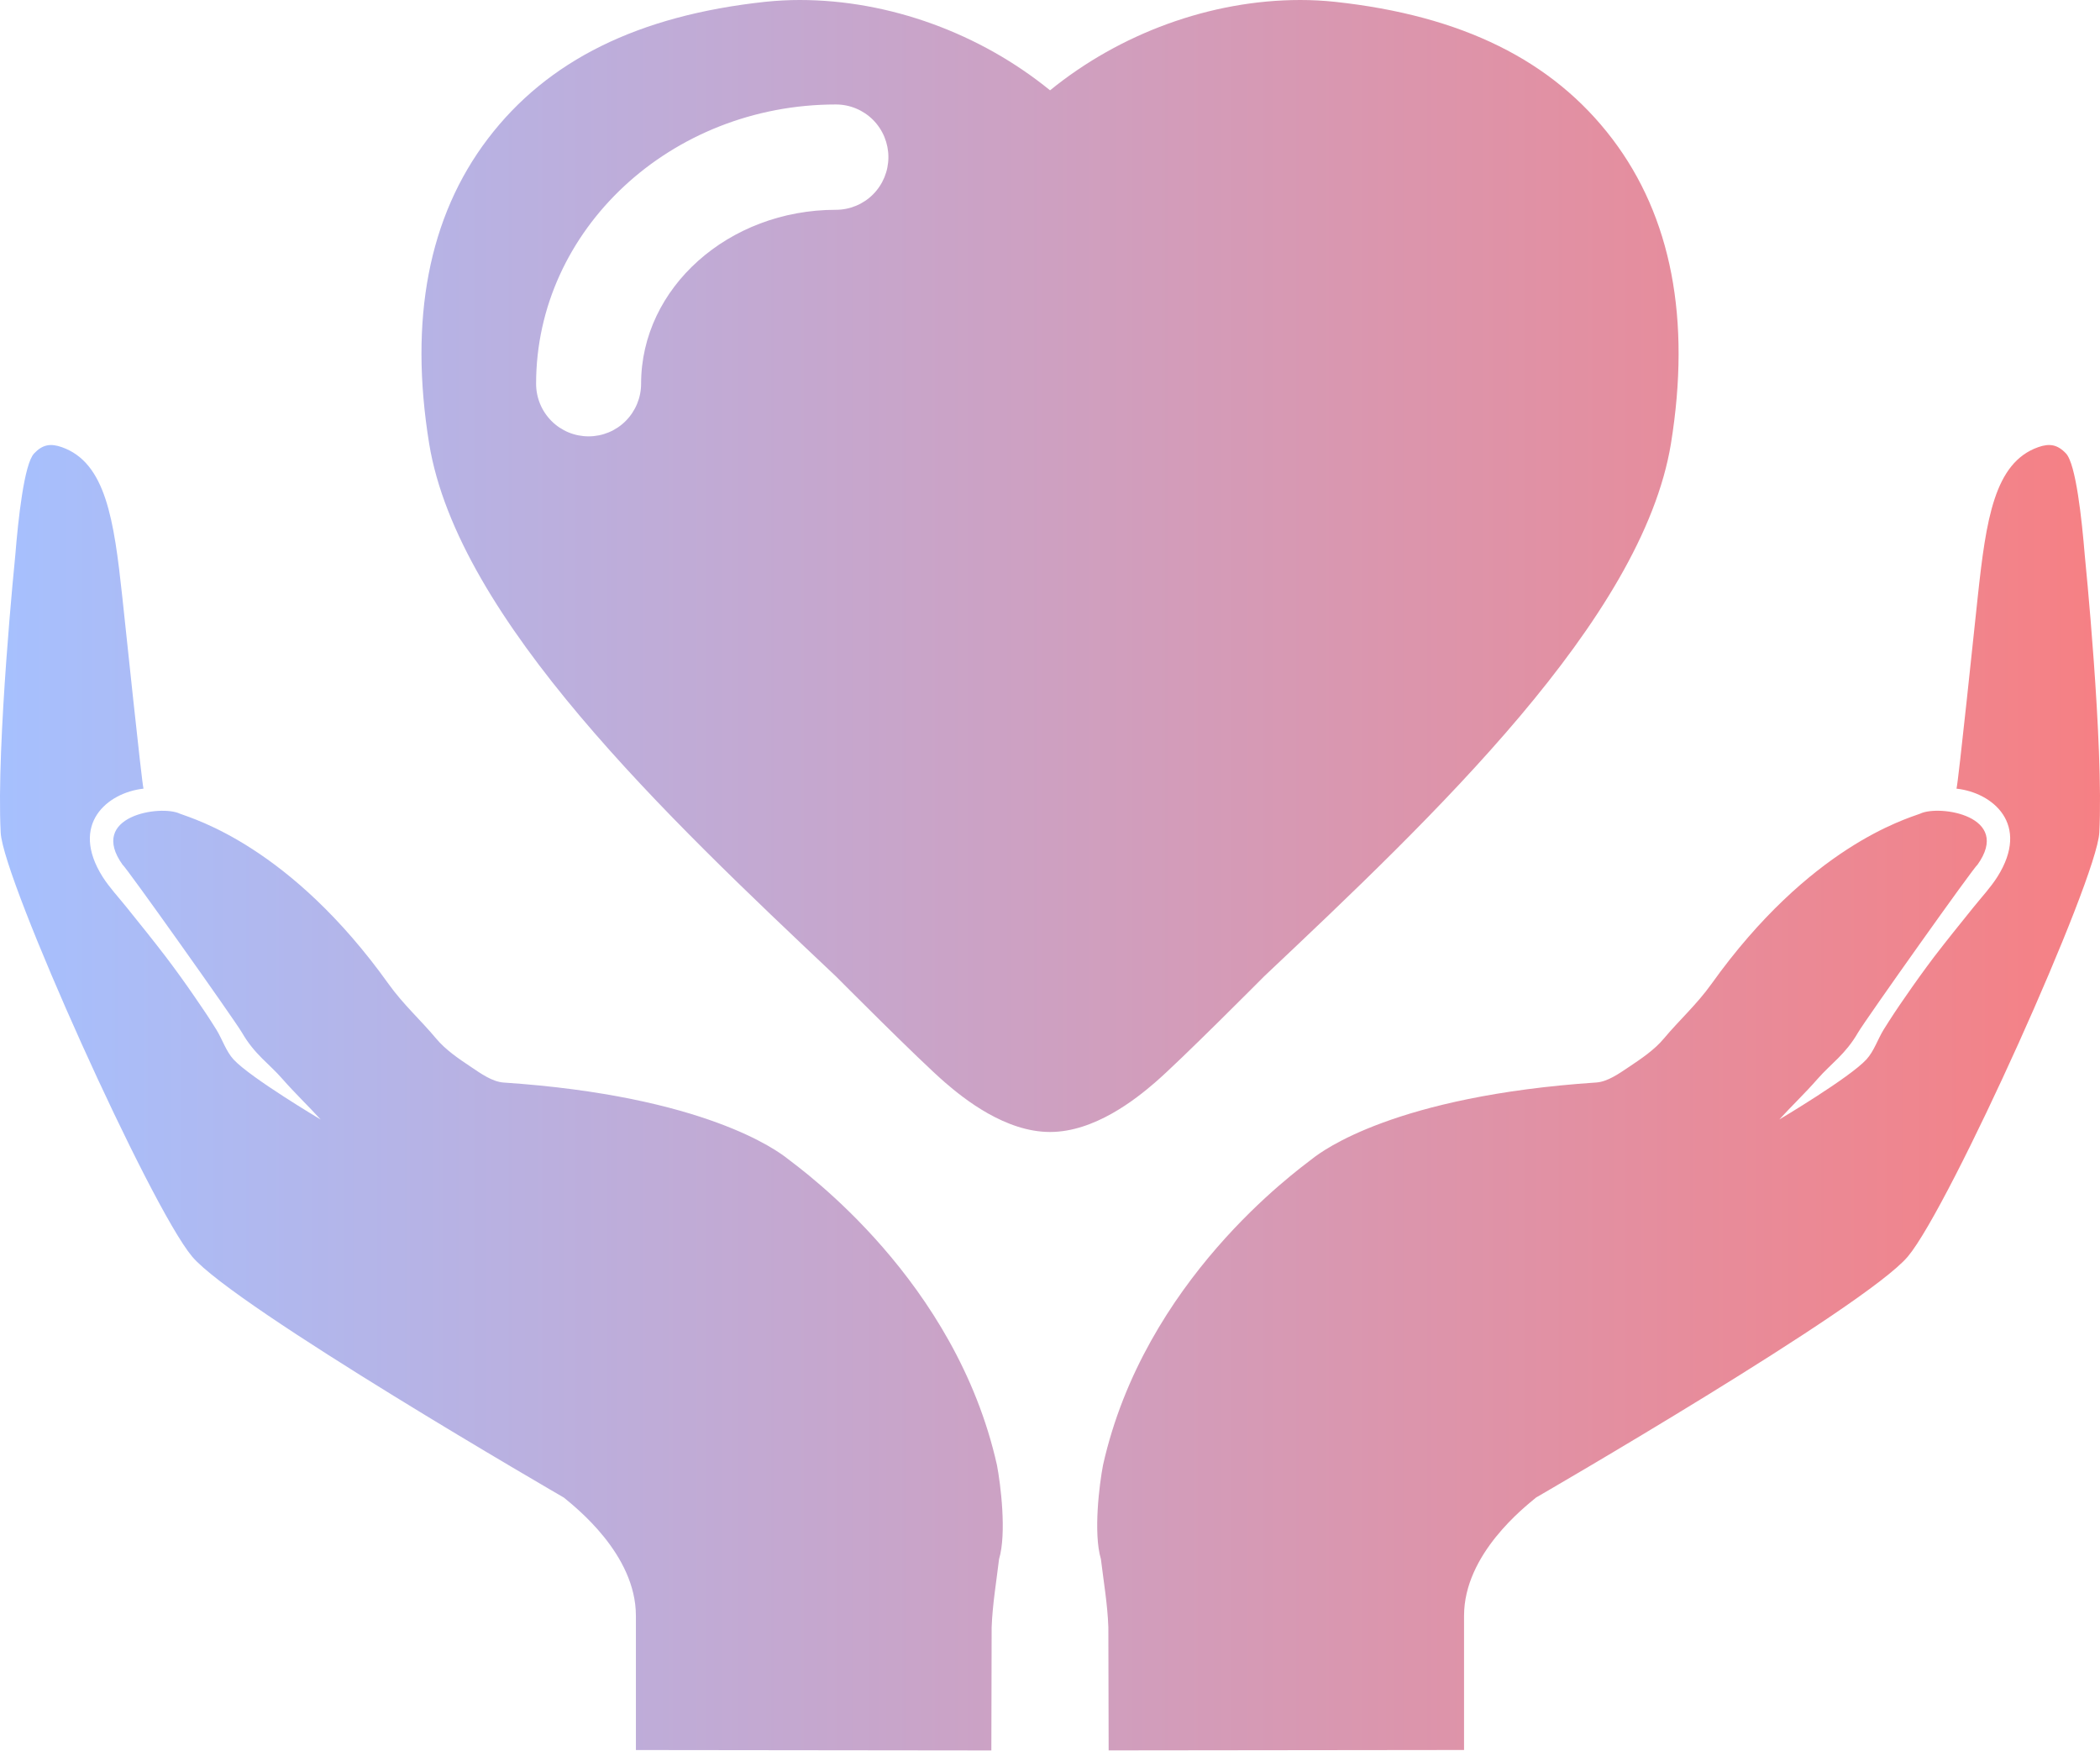
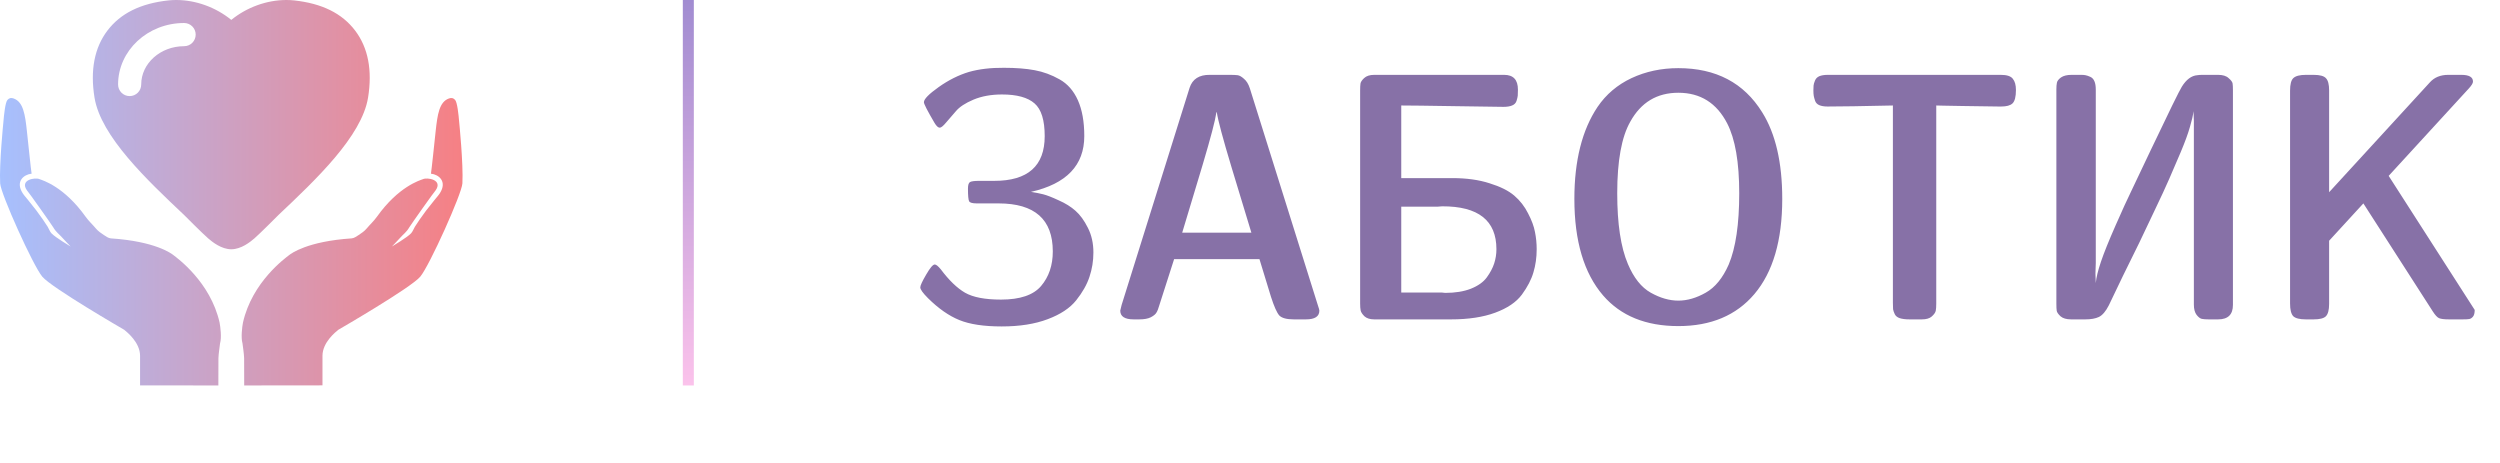
- <svg xmlns="http://www.w3.org/2000/svg" width="42" height="35" viewBox="0 0 42 35" fill="none">
-   <path d="M15.741 23.16C15.558 23.017 14.103 21.914 10.067 21.645C9.845 21.627 9.621 21.469 9.424 21.336C9.173 21.169 8.913 20.993 8.723 20.766C8.414 20.396 8.065 20.085 7.771 19.674C5.809 16.93 3.886 16.379 3.599 16.27C3.216 16.085 1.749 16.313 2.454 17.294C2.498 17.302 4.697 20.401 4.84 20.648C5.093 21.086 5.379 21.264 5.647 21.572C5.892 21.852 6.163 22.11 6.414 22.385C6.414 22.385 5.008 21.55 4.671 21.184C4.521 21.02 4.448 20.785 4.329 20.59C4.19 20.367 4.044 20.147 3.893 19.931C3.707 19.66 3.515 19.393 3.316 19.131C3.062 18.798 2.798 18.473 2.535 18.145C2.372 17.942 2.188 17.745 2.053 17.533C1.388 16.479 2.147 15.849 2.87 15.769C2.835 15.648 2.503 12.461 2.445 11.926C2.279 10.389 2.115 9.251 1.237 8.941C1.01 8.861 0.85 8.888 0.682 9.067C0.482 9.277 0.363 10.393 0.306 11.099C0.306 11.099 -0.078 14.884 0.014 16.651C0.064 17.599 2.998 24.116 3.841 25.123C4.683 26.13 11.277 29.944 11.277 29.944C11.497 30.128 12.718 31.071 12.718 32.307V34.992L19.827 35L19.833 32.536C19.85 32.081 19.927 31.628 19.981 31.175C20.136 30.657 20.012 29.678 19.94 29.298C19.114 25.602 16.074 23.418 15.741 23.16ZM41.695 11.098C41.637 10.392 41.519 9.276 41.319 9.066C41.15 8.888 40.99 8.861 40.764 8.941C39.887 9.251 39.722 10.389 39.556 11.925C39.498 12.46 39.166 15.647 39.13 15.769C39.853 15.848 40.613 16.479 39.948 17.532C39.813 17.745 39.629 17.942 39.466 18.145C39.203 18.472 38.939 18.797 38.684 19.13C38.486 19.392 38.294 19.659 38.108 19.93C37.956 20.146 37.811 20.366 37.672 20.589C37.553 20.784 37.48 21.018 37.329 21.183C36.992 21.55 35.586 22.384 35.586 22.384C35.837 22.109 36.109 21.851 36.354 21.57C36.622 21.264 36.907 21.085 37.16 20.647C37.303 20.4 39.503 17.301 39.547 17.294C40.252 16.312 38.784 16.084 38.401 16.27C38.114 16.378 36.191 16.929 34.229 19.674C33.936 20.084 33.587 20.396 33.278 20.765C33.088 20.993 32.826 21.168 32.575 21.336C32.378 21.468 32.155 21.626 31.933 21.644C27.897 21.913 26.442 23.017 26.258 23.16C25.926 23.418 22.886 25.601 22.06 29.297C21.987 29.677 21.864 30.655 22.018 31.173C22.073 31.627 22.151 32.08 22.167 32.535L22.173 34.999L29.281 34.991V32.306C29.281 31.069 30.502 30.126 30.723 29.942C30.723 29.942 37.316 26.13 38.159 25.122C39.002 24.115 41.935 17.598 41.986 16.65C42.078 14.884 41.695 11.098 41.695 11.098ZM25.285 19.52C28.657 16.337 32.843 12.386 33.419 8.87C33.822 6.383 33.428 4.333 32.246 2.777C31.053 1.207 29.238 0.31 26.696 0.036C26.467 0.012 26.237 0 26.006 0C24.209 0 22.394 0.672 21.001 1.806C19.608 0.672 17.793 0 15.995 0C15.774 0 15.551 0.011 15.306 0.036C12.764 0.31 10.948 1.207 9.755 2.777C8.573 4.333 8.179 6.383 8.583 8.87C9.158 12.386 13.344 16.337 16.716 19.52C16.716 19.52 18.399 21.213 18.904 21.647C19.284 21.975 20.108 22.634 21.001 22.634C21.893 22.634 22.718 21.975 23.098 21.647C23.603 21.213 25.285 19.52 25.285 19.52ZM16.718 4.195C14.57 4.195 12.822 5.755 12.822 7.672C12.822 7.952 12.711 8.219 12.514 8.417C12.317 8.615 12.05 8.725 11.772 8.725C11.493 8.725 11.226 8.615 11.029 8.417C10.832 8.219 10.722 7.952 10.722 7.672C10.722 4.593 13.412 2.089 16.718 2.089C16.997 2.089 17.264 2.2 17.461 2.397C17.658 2.595 17.768 2.863 17.768 3.142C17.768 3.421 17.658 3.689 17.461 3.887C17.264 4.084 16.997 4.195 16.718 4.195Z" fill="url(#paint0_linear_712_357)" />
+ <svg xmlns="http://www.w3.org/2000/svg" width="227" height="42" viewBox="0 0 227 42" fill="none">
+   <path d="M15.741 23.16C15.558 23.017 14.103 21.914 10.067 21.645C9.845 21.627 9.621 21.469 9.424 21.336C9.173 21.169 8.913 20.993 8.723 20.766C8.414 20.396 8.065 20.085 7.771 19.674C5.809 16.93 3.886 16.379 3.599 16.27C3.216 16.085 1.749 16.313 2.454 17.294C2.498 17.302 4.697 20.401 4.84 20.648C5.093 21.086 5.379 21.264 5.647 21.572C5.892 21.852 6.163 22.11 6.414 22.385C6.414 22.385 5.008 21.55 4.671 21.184C4.521 21.02 4.448 20.785 4.329 20.59C4.19 20.367 4.044 20.147 3.893 19.931C3.707 19.66 3.515 19.393 3.316 19.131C3.062 18.798 2.798 18.473 2.535 18.145C2.372 17.942 2.188 17.745 2.053 17.533C1.388 16.479 2.147 15.849 2.87 15.769C2.835 15.648 2.503 12.461 2.445 11.926C2.279 10.389 2.115 9.251 1.237 8.941C1.01 8.861 0.85 8.888 0.682 9.067C0.482 9.277 0.363 10.393 0.306 11.099C0.306 11.099 -0.078 14.884 0.014 16.651C0.064 17.599 2.998 24.116 3.841 25.123C4.683 26.13 11.277 29.944 11.277 29.944C11.497 30.128 12.718 31.071 12.718 32.307V34.992L19.827 35L19.833 32.536C19.85 32.081 19.927 31.628 19.981 31.175C20.136 30.657 20.012 29.678 19.94 29.298C19.114 25.602 16.074 23.418 15.741 23.16ZM41.695 11.098C41.637 10.392 41.519 9.276 41.319 9.066C41.15 8.888 40.99 8.861 40.764 8.941C39.887 9.251 39.722 10.389 39.556 11.925C39.498 12.46 39.166 15.647 39.13 15.769C39.853 15.848 40.613 16.479 39.948 17.532C39.813 17.745 39.629 17.942 39.466 18.145C39.203 18.472 38.939 18.797 38.684 19.13C38.486 19.392 38.294 19.659 38.108 19.93C37.956 20.146 37.811 20.366 37.672 20.589C37.553 20.784 37.48 21.018 37.329 21.183C36.992 21.55 35.586 22.384 35.586 22.384C35.837 22.109 36.109 21.851 36.354 21.57C36.622 21.264 36.907 21.085 37.16 20.647C37.303 20.4 39.503 17.301 39.547 17.294C40.252 16.312 38.784 16.084 38.401 16.27C38.114 16.378 36.191 16.929 34.229 19.674C33.936 20.084 33.587 20.396 33.278 20.765C33.088 20.993 32.826 21.168 32.575 21.336C32.378 21.468 32.155 21.626 31.933 21.644C27.897 21.913 26.442 23.017 26.258 23.16C25.926 23.418 22.886 25.601 22.06 29.297C21.987 29.677 21.864 30.655 22.018 31.173C22.073 31.627 22.151 32.08 22.167 32.535L22.173 34.999L29.281 34.991V32.306C29.281 31.069 30.502 30.126 30.723 29.942C30.723 29.942 37.316 26.13 38.159 25.122C39.002 24.115 41.935 17.598 41.986 16.65C42.078 14.884 41.695 11.098 41.695 11.098ZM25.285 19.52C28.657 16.337 32.843 12.386 33.419 8.87C33.822 6.383 33.428 4.333 32.246 2.777C31.053 1.207 29.238 0.31 26.696 0.036C26.467 0.012 26.237 0 26.006 0C24.209 0 22.394 0.672 21.001 1.806C19.608 0.672 17.793 0 15.995 0C15.774 0 15.551 0.011 15.306 0.036C12.764 0.31 10.948 1.207 9.755 2.777C8.573 4.333 8.179 6.383 8.583 8.87C9.158 12.386 13.344 16.337 16.716 19.52C16.716 19.52 18.399 21.213 18.904 21.647C19.284 21.975 20.108 22.634 21.001 22.634C21.893 22.634 22.718 21.975 23.098 21.647C23.603 21.213 25.285 19.52 25.285 19.52ZM16.718 4.195C14.57 4.195 12.822 5.755 12.822 7.672C12.822 7.952 12.711 8.219 12.514 8.417C12.317 8.615 12.05 8.725 11.772 8.725C11.493 8.725 11.226 8.615 11.029 8.417C10.832 8.219 10.722 7.952 10.722 7.672C10.722 4.593 13.412 2.089 16.718 2.089C16.997 2.089 17.264 2.2 17.461 2.397C17.658 2.595 17.768 2.863 17.768 3.142C17.768 3.421 17.658 3.689 17.461 3.887C17.264 4.084 16.997 4.195 16.718 4.195Z" fill="url(#paint0_linear_801_657)" />
+   <path d="M83.562 26.094C83.562 25.927 83.74 25.542 84.094 24.938C84.448 24.323 84.708 24.016 84.875 24.016C85 24.016 85.182 24.162 85.422 24.453C86.172 25.453 86.906 26.162 87.625 26.578C88.354 26.995 89.443 27.203 90.891 27.203C92.62 27.203 93.833 26.792 94.531 25.969C95.24 25.135 95.594 24.088 95.594 22.828C95.594 19.922 93.953 18.469 90.672 18.469H88.688C88.302 18.469 88.073 18.406 88 18.281C87.927 18.156 87.891 17.771 87.891 17.125C87.891 16.802 87.953 16.604 88.078 16.531C88.203 16.458 88.479 16.422 88.906 16.422H90.281C93.333 16.422 94.859 15.068 94.859 12.359C94.859 10.912 94.552 9.922 93.938 9.391C93.323 8.849 92.338 8.578 90.984 8.578C90.005 8.578 89.141 8.734 88.391 9.047C87.651 9.359 87.12 9.708 86.797 10.094C86.474 10.469 86.177 10.812 85.906 11.125C85.646 11.438 85.453 11.594 85.328 11.594C85.182 11.594 85.021 11.443 84.844 11.141C84.208 10.057 83.891 9.438 83.891 9.281C83.891 9 84.338 8.542 85.234 7.906C86.13 7.271 87.047 6.812 87.984 6.531C88.901 6.271 89.958 6.146 91.156 6.156C92.24 6.156 93.172 6.229 93.953 6.375C94.734 6.521 95.484 6.797 96.203 7.203C96.932 7.609 97.49 8.245 97.875 9.109C98.26 9.974 98.453 11.057 98.453 12.359C98.453 15.005 96.838 16.693 93.609 17.422C94.016 17.484 94.385 17.557 94.719 17.641C95.052 17.724 95.521 17.906 96.125 18.188C96.74 18.458 97.25 18.776 97.656 19.141C98.073 19.505 98.448 20.021 98.781 20.688C99.115 21.344 99.281 22.088 99.281 22.922C99.281 23.693 99.162 24.432 98.922 25.141C98.693 25.838 98.292 26.547 97.719 27.266C97.156 27.974 96.292 28.547 95.125 28.984C93.969 29.422 92.578 29.641 90.953 29.641C89.338 29.641 88.057 29.448 87.109 29.062C86.162 28.677 85.213 28.016 84.266 27.078C83.797 26.609 83.562 26.281 83.562 26.094ZM101.719 28.203C101.719 28.203 101.76 28.031 101.844 27.688L108.016 7.969C108.276 7.177 108.885 6.786 109.844 6.797H111.672C111.974 6.797 112.208 6.807 112.375 6.828C112.542 6.849 112.734 6.958 112.953 7.156C113.182 7.344 113.359 7.63 113.484 8.016L119.672 27.75C119.755 27.99 119.797 28.141 119.797 28.203C119.797 28.734 119.391 29 118.578 29H117.484C116.828 29 116.385 28.88 116.156 28.641C115.938 28.391 115.688 27.828 115.406 26.953L114.359 23.531H106.609L105.266 27.719C105.182 28.021 105.094 28.245 105 28.391C104.917 28.537 104.745 28.677 104.484 28.812C104.234 28.938 103.885 29 103.438 29H102.938C102.125 29 101.719 28.734 101.719 28.203ZM107.344 21.125H113.625L111.828 15.203C111.036 12.578 110.589 10.906 110.484 10.188H110.453C110.349 10.917 109.932 12.505 109.203 14.953L107.344 21.125ZM123.5 27.562V8.234C123.5 7.953 123.51 7.74 123.531 7.594C123.552 7.448 123.661 7.281 123.859 7.094C124.068 6.896 124.375 6.797 124.781 6.797H136.578C137.411 6.797 137.828 7.245 137.828 8.141C137.828 8.401 137.823 8.583 137.812 8.688C137.802 8.792 137.766 8.948 137.703 9.156C137.641 9.354 137.505 9.495 137.297 9.578C137.099 9.661 136.839 9.703 136.516 9.703C136.276 9.703 134.844 9.682 132.219 9.641C129.604 9.599 127.943 9.578 127.234 9.578V16.172H131.875C133.156 16.172 134.281 16.328 135.25 16.641C136.229 16.943 136.979 17.318 137.5 17.766C138.021 18.213 138.438 18.75 138.75 19.375C139.073 19.99 139.281 20.552 139.375 21.062C139.479 21.573 139.531 22.094 139.531 22.625C139.531 23.375 139.432 24.078 139.234 24.734C139.047 25.38 138.698 26.052 138.188 26.75C137.677 27.438 136.87 27.984 135.766 28.391C134.672 28.797 133.333 29 131.75 29H124.781C124.396 29 124.099 28.906 123.891 28.719C123.693 28.521 123.578 28.344 123.547 28.188C123.516 28.031 123.5 27.823 123.5 27.562ZM127.234 26.562H130.922C130.943 26.562 130.99 26.568 131.062 26.578C131.135 26.588 131.193 26.594 131.234 26.594C132.13 26.594 132.901 26.469 133.547 26.219C134.203 25.958 134.688 25.615 135 25.188C135.312 24.76 135.536 24.338 135.672 23.922C135.807 23.505 135.875 23.073 135.875 22.625C135.875 20.021 134.234 18.724 130.953 18.734C130.911 18.734 130.839 18.74 130.734 18.75C130.641 18.76 130.573 18.766 130.531 18.766H127.234V26.562ZM142.953 18.062C142.953 14.583 143.656 11.797 145.062 9.703C145.833 8.568 146.859 7.698 148.141 7.094C149.432 6.49 150.849 6.188 152.391 6.188C155.807 6.188 158.344 7.521 160 10.188C161.219 12.125 161.828 14.75 161.828 18.062C161.828 21.833 160.984 24.713 159.297 26.703C157.651 28.641 155.349 29.609 152.391 29.609C149.443 29.609 147.167 28.682 145.562 26.828C143.823 24.807 142.953 21.885 142.953 18.062ZM146.844 17.547C146.844 20.318 147.167 22.458 147.812 23.969C148.344 25.229 149.036 26.099 149.891 26.578C150.745 27.057 151.578 27.297 152.391 27.297C153.203 27.297 154.031 27.057 154.875 26.578C155.729 26.099 156.427 25.245 156.969 24.016C157.604 22.505 157.922 20.349 157.922 17.547C157.922 14.734 157.557 12.62 156.828 11.203C155.87 9.349 154.391 8.422 152.391 8.422C150.453 8.422 149 9.297 148.031 11.047C147.24 12.432 146.844 14.599 146.844 17.547ZM164.656 8.203C164.656 8.016 164.661 7.87 164.672 7.766C164.682 7.651 164.724 7.505 164.797 7.328C164.87 7.141 165 7.005 165.188 6.922C165.385 6.839 165.646 6.797 165.969 6.797H181.672C182.224 6.797 182.589 6.917 182.766 7.156C182.953 7.385 183.047 7.724 183.047 8.172C183.047 8.786 182.943 9.193 182.734 9.391C182.536 9.578 182.193 9.672 181.703 9.672H181.484C180.182 9.651 179.089 9.635 178.203 9.625C177.318 9.615 176.734 9.604 176.453 9.594C176.182 9.583 175.969 9.578 175.812 9.578V27.562C175.812 27.844 175.797 28.062 175.766 28.219C175.734 28.375 175.615 28.547 175.406 28.734C175.208 28.912 174.906 29 174.5 29H173.391C173.026 29 172.729 28.963 172.5 28.891C172.281 28.818 172.13 28.698 172.047 28.531C171.964 28.354 171.911 28.203 171.891 28.078C171.88 27.943 171.875 27.75 171.875 27.5V9.578C169.062 9.641 167.083 9.672 165.938 9.672C165.635 9.672 165.385 9.63 165.188 9.547C165 9.464 164.875 9.333 164.812 9.156C164.75 8.969 164.708 8.818 164.688 8.703C164.667 8.578 164.656 8.411 164.656 8.203ZM186.719 27.594V8.109C186.719 7.87 186.734 7.672 186.766 7.516C186.797 7.349 186.922 7.188 187.141 7.031C187.37 6.875 187.688 6.797 188.094 6.797H188.984C189.13 6.797 189.255 6.807 189.359 6.828C189.474 6.849 189.615 6.896 189.781 6.969C189.958 7.042 190.089 7.177 190.172 7.375C190.255 7.562 190.297 7.818 190.297 8.141V23.875C190.297 23.979 190.292 24.141 190.281 24.359C190.271 24.578 190.266 24.74 190.266 24.844C190.266 24.927 190.271 25.068 190.281 25.266C190.292 25.453 190.297 25.599 190.297 25.703C190.339 25.213 190.495 24.568 190.766 23.766C191.036 22.963 191.479 21.865 192.094 20.469C192.708 19.073 193.177 18.047 193.5 17.391C193.823 16.724 194.422 15.463 195.297 13.609C196.943 10.151 197.88 8.24 198.109 7.875C198.516 7.219 198.984 6.87 199.516 6.828C199.641 6.807 199.792 6.797 199.969 6.797H201.406C201.833 6.797 202.151 6.896 202.359 7.094C202.578 7.281 202.698 7.443 202.719 7.578C202.74 7.714 202.75 7.922 202.75 8.203V27.688C202.75 28.562 202.302 29 201.406 29H200.547C200.286 29 200.078 28.984 199.922 28.953C199.776 28.922 199.62 28.802 199.453 28.594C199.286 28.375 199.203 28.062 199.203 27.656V10.953C199.203 10.87 199.198 10.734 199.188 10.547C199.177 10.349 199.172 10.198 199.172 10.094C199.13 10.458 199.021 10.938 198.844 11.531C198.677 12.125 198.401 12.88 198.016 13.797C197.63 14.713 197.281 15.526 196.969 16.234C196.667 16.932 196.208 17.922 195.594 19.203C194.99 20.484 194.542 21.427 194.25 22.031C193.958 22.625 193.458 23.641 192.75 25.078C192.052 26.516 191.63 27.396 191.484 27.719C191.203 28.271 190.901 28.625 190.578 28.781C190.266 28.927 189.854 29 189.344 29H188.062C187.635 29 187.312 28.906 187.094 28.719C186.885 28.521 186.771 28.354 186.75 28.219C186.729 28.083 186.719 27.875 186.719 27.594ZM207.938 27.562V8.234C207.938 7.661 208.036 7.281 208.234 7.094C208.443 6.896 208.823 6.797 209.375 6.797H210.078C210.651 6.797 211.026 6.901 211.203 7.109C211.391 7.307 211.484 7.672 211.484 8.203V17.453L220.641 7.469C221.047 7.021 221.599 6.797 222.297 6.797H223.484C224.193 6.797 224.547 7 224.547 7.406C224.547 7.552 224.417 7.766 224.156 8.047L216.891 15.969L224.703 28.141C224.703 28.422 224.651 28.625 224.547 28.75C224.443 28.875 224.328 28.948 224.203 28.969C224.089 28.99 223.891 29 223.609 29H222.375C221.948 29 221.646 28.963 221.469 28.891C221.302 28.818 221.109 28.609 220.891 28.266L214.594 18.469L211.484 21.859V27.594C211.484 28.146 211.385 28.521 211.188 28.719C211 28.906 210.63 29 210.078 29H209.375C208.802 29 208.417 28.901 208.219 28.703C208.031 28.495 207.938 28.115 207.938 27.562Z" fill="#8771A7" />
+   <line x1="62.5" y1="2.18557e-08" x2="62.5" y2="35" stroke="url(#paint1_linear_801_657)" />
  <defs>
-     <linearGradient id="paint0_linear_712_357" x1="0" y1="17.5" x2="42" y2="17.5" gradientUnits="userSpaceOnUse">
+     <linearGradient id="paint0_linear_801_657" x1="0" y1="17.5" x2="42" y2="17.5" gradientUnits="userSpaceOnUse">
      <stop stop-color="#A6C0FE" />
      <stop offset="1" stop-color="#F68084" />
    </linearGradient>
+     <linearGradient id="paint1_linear_801_657" x1="61.5" y1="-2.18557e-08" x2="61.5" y2="35" gradientUnits="userSpaceOnUse">
+       <stop stop-color="#A18CD1" />
+       <stop offset="1" stop-color="#FBC2EB" />
+     </linearGradient>
  </defs>
</svg>
